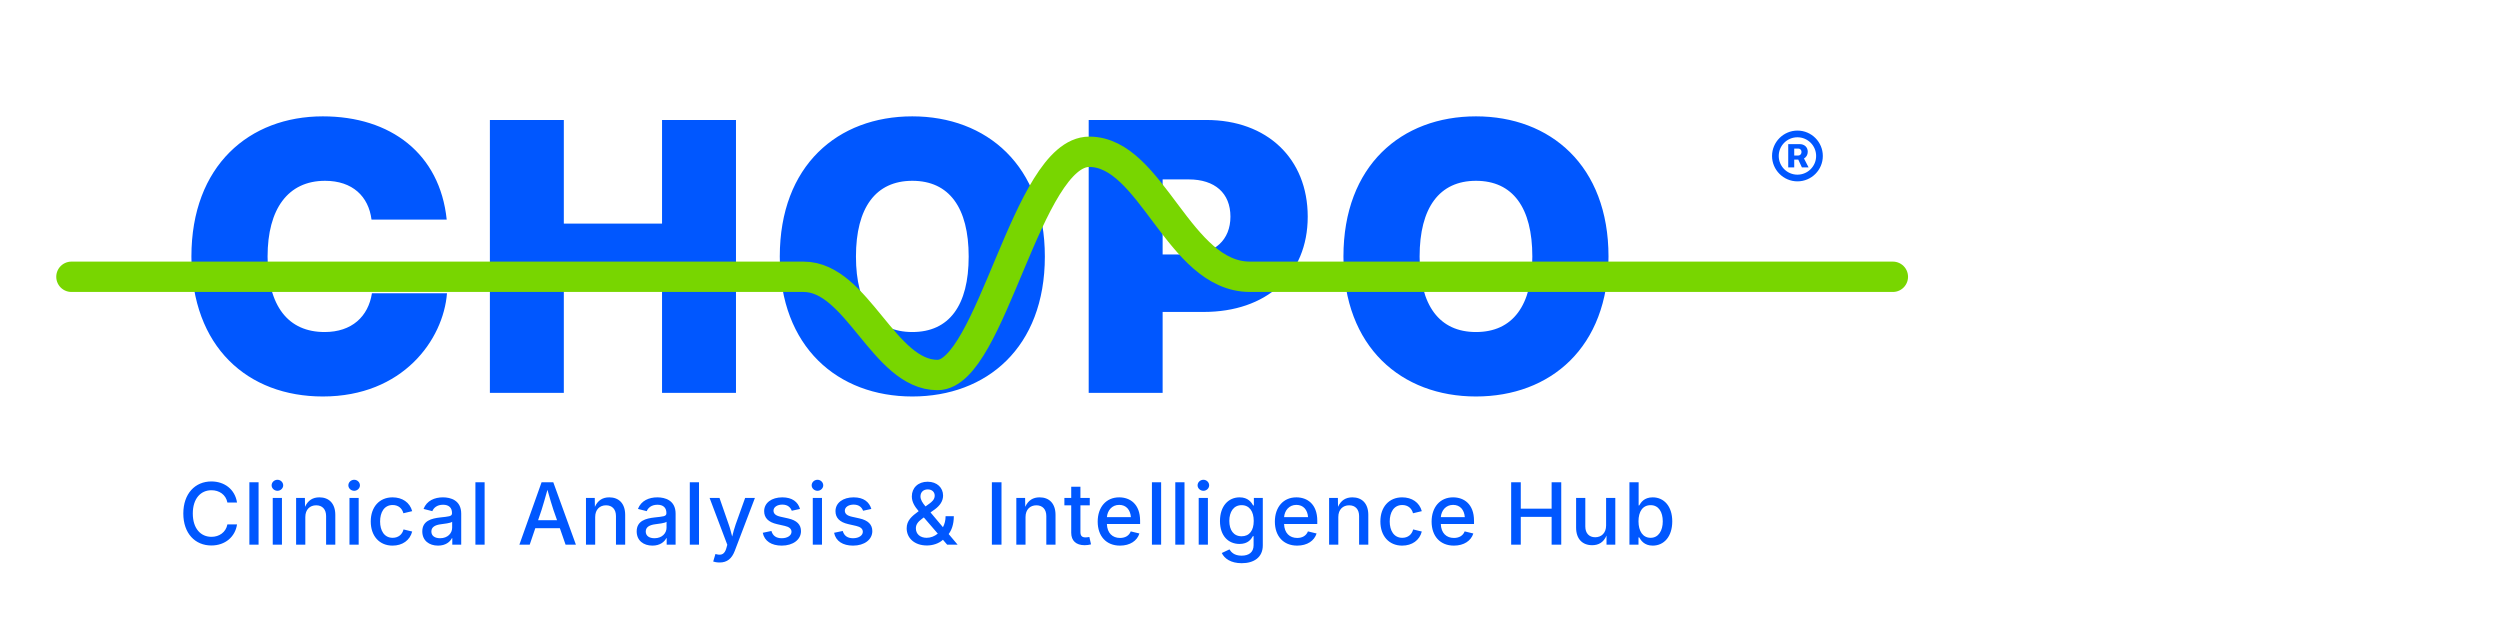
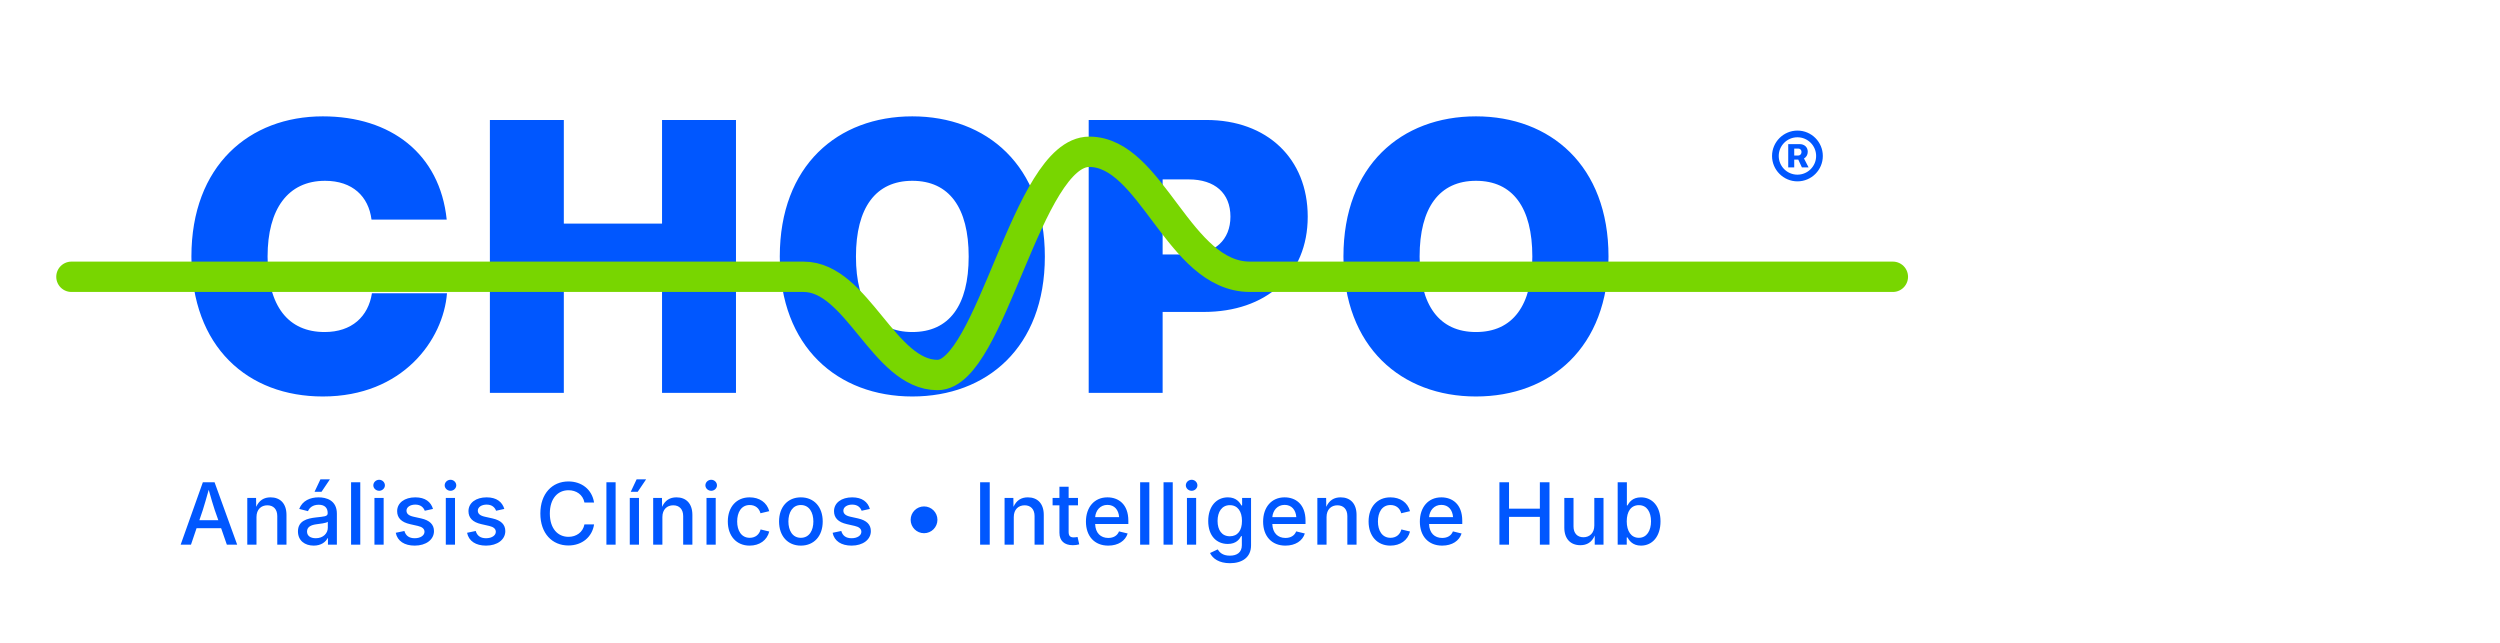
<svg xmlns="http://www.w3.org/2000/svg" viewBox="0 0 280 72" fill="none">
  <g transform="translate(8, 6)">
    <text x="12" y="38" font-family="'Inter', 'Arial Black', sans-serif" font-size="42" font-weight="900" letter-spacing="1.5" fill="#0057FF">
      CHOPO
    </text>
    <text x="190" y="16" font-family="'Inter', sans-serif" font-size="10" font-weight="700" fill="#0057FF">
      ®
    </text>
    <path d="M0 25 H82 C88 25, 91 36, 97 36 C103 36, 107 11, 114 11 C121 11, 124 25, 132 25 H204" stroke="#78D600" stroke-width="3.4" stroke-linecap="round" stroke-linejoin="round" />
    <text x="12" y="55" font-family="'Inter', -apple-system, BlinkMacSystemFont, sans-serif" font-size="9.6" font-weight="500" letter-spacing="0.2" fill="#0057FF">
-       Clinical Analysis &amp; Intelligence Hub
+       Análisis Clínicos • Intelligence Hub
    </text>
  </g>
</svg>
